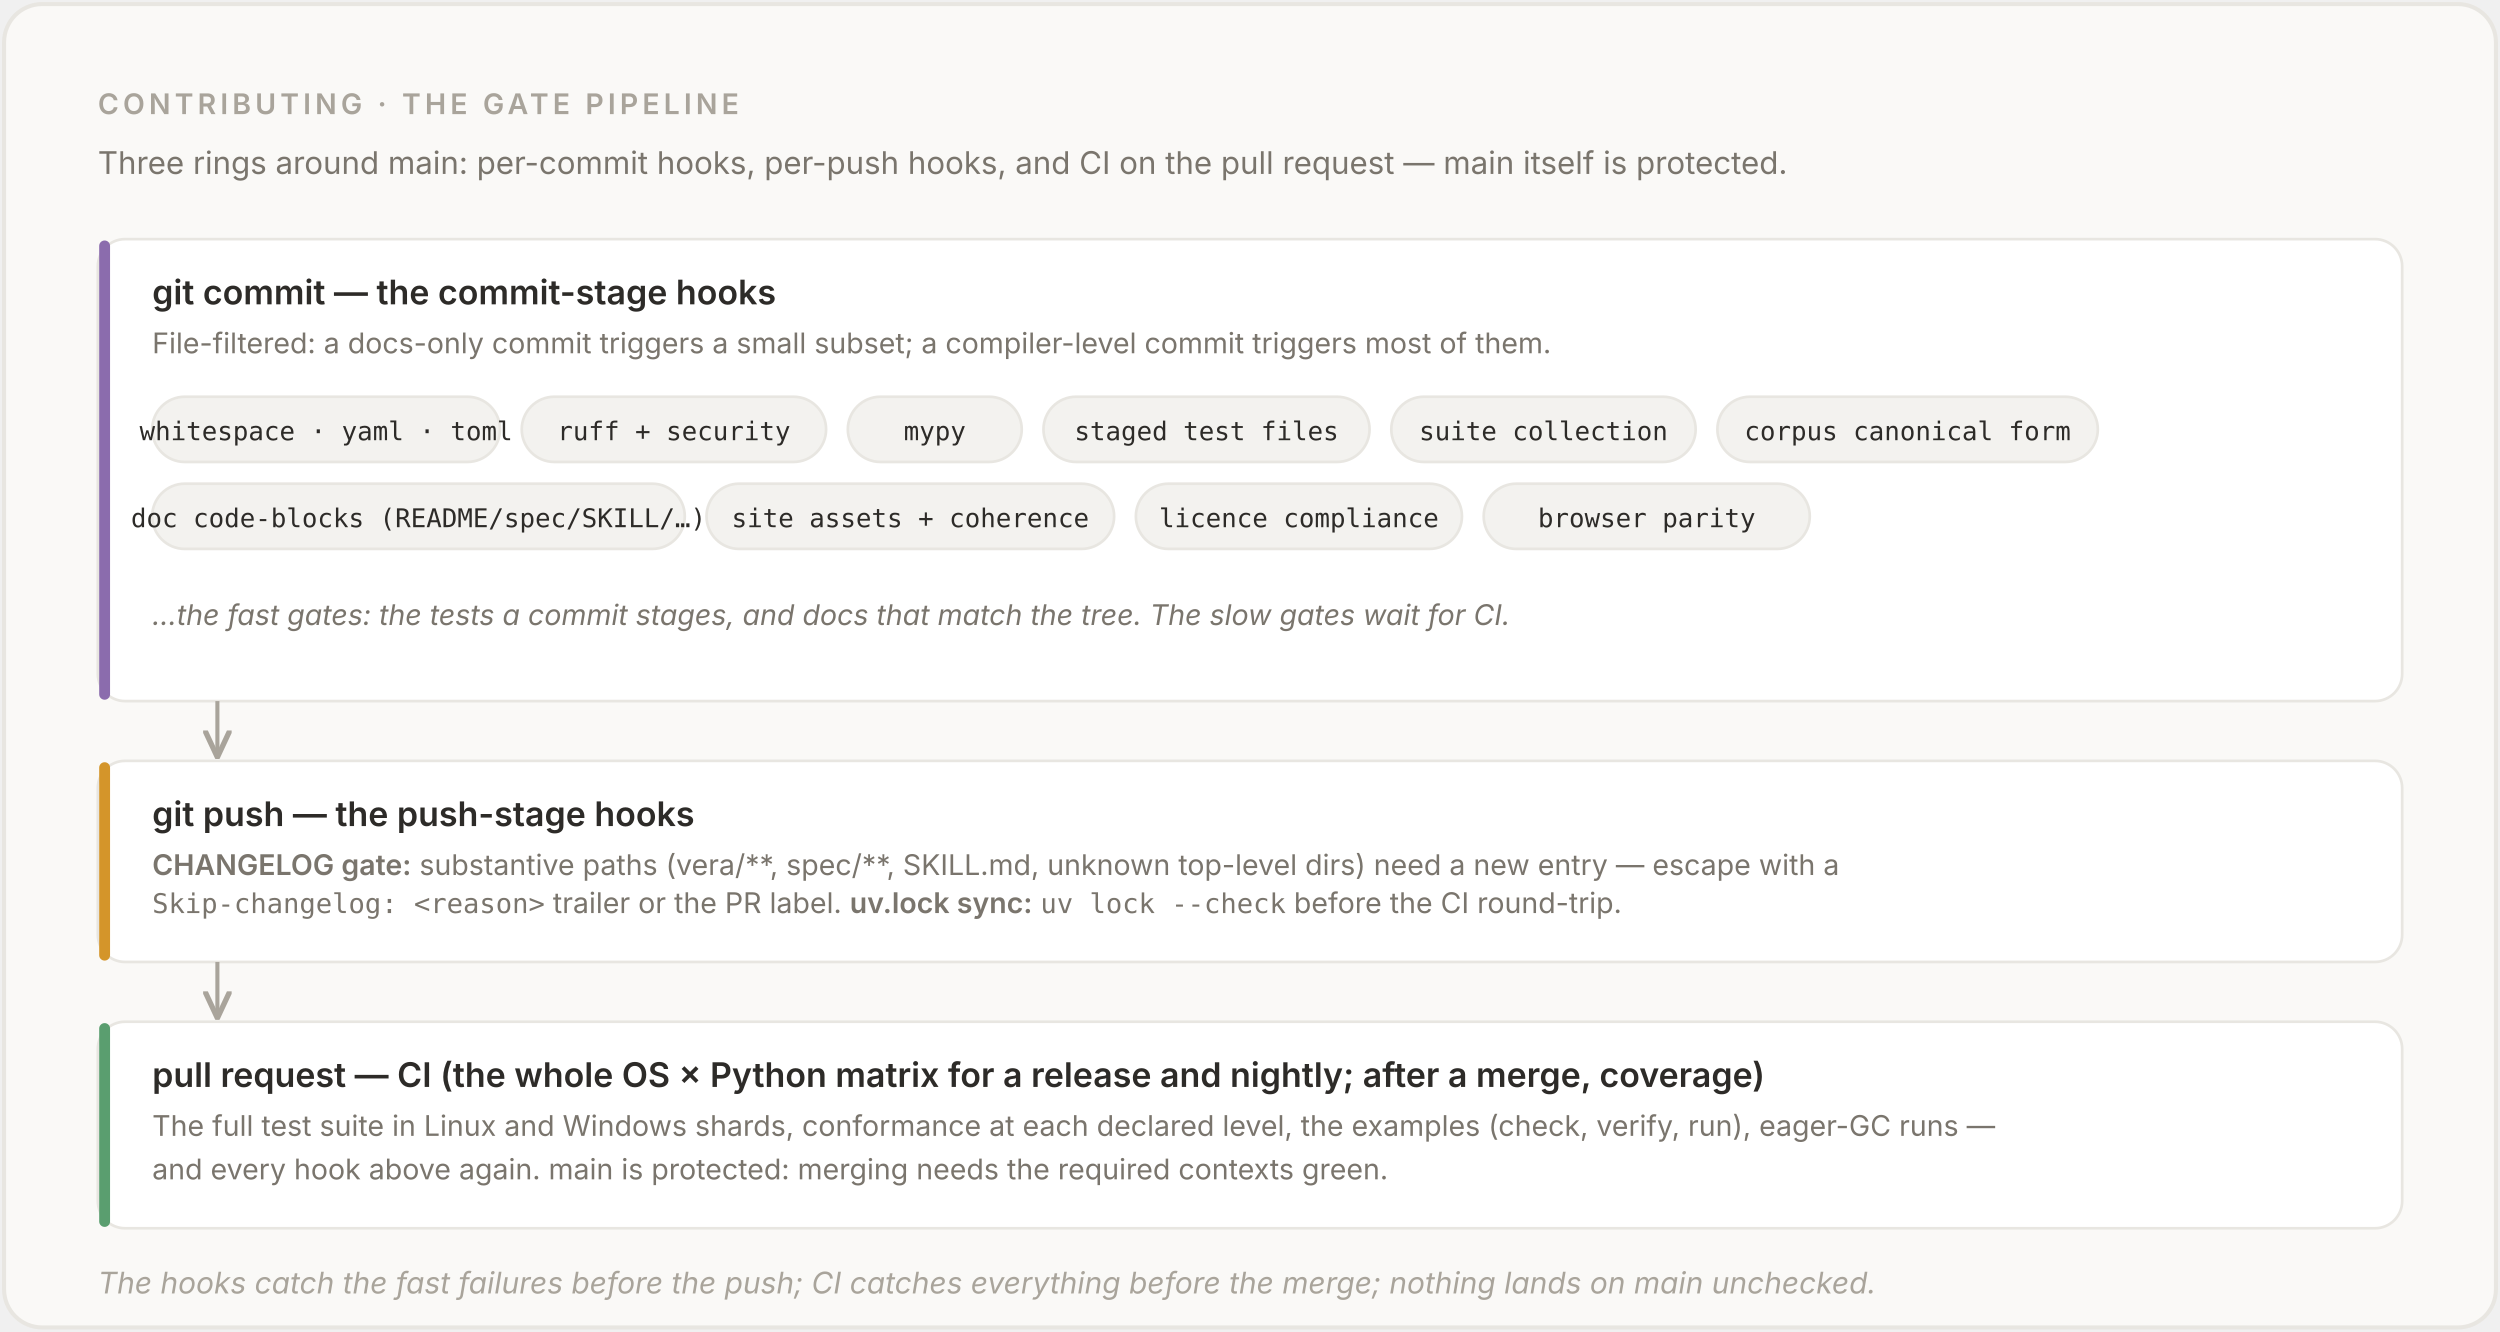
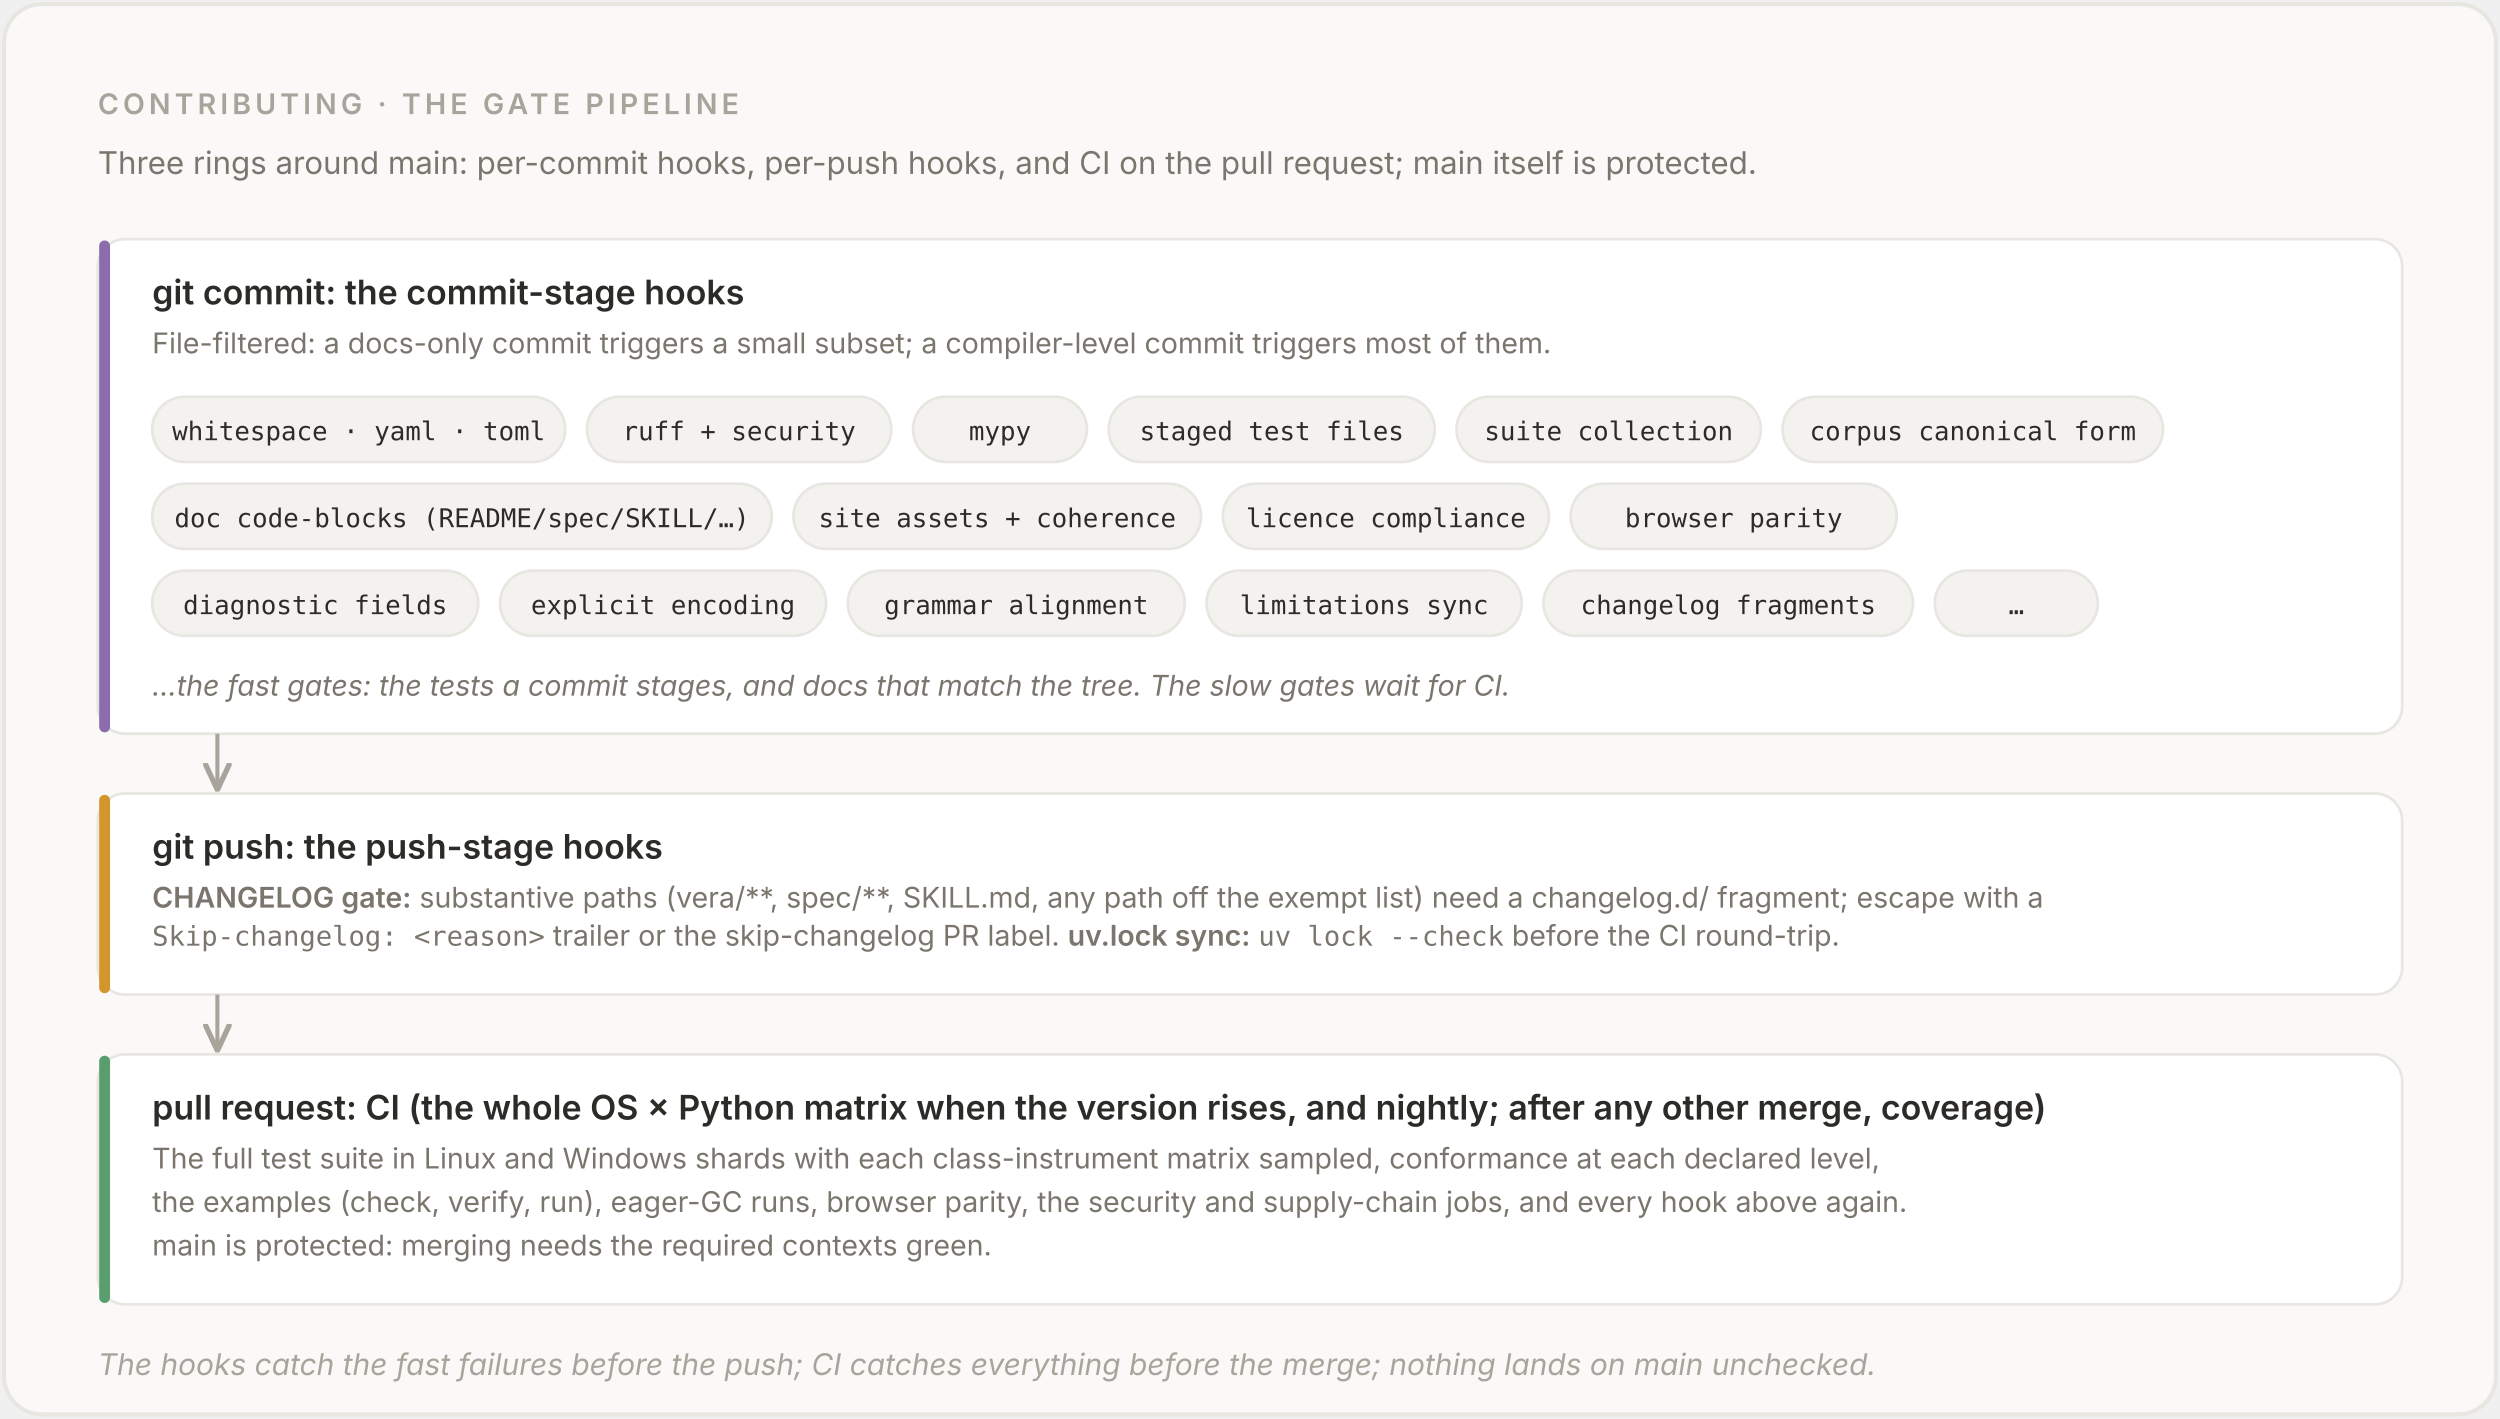
- <svg xmlns="http://www.w3.org/2000/svg" width="920" height="490" viewBox="0 0 920 490" role="img" aria-labelledby="title">
+ <svg xmlns="http://www.w3.org/2000/svg" width="920" height="522" viewBox="0 0 920 522" role="img" aria-labelledby="title">
  <defs>
    <marker id="arr" viewBox="0 0 8 8" refX="7" refY="4" markerWidth="7" markerHeight="7" orient="auto-start-reverse">
      <path d="M0,0.5 L7.5,4 L0,7.5" fill="none" stroke="#a9a49b" stroke-width="1.5" stroke-linecap="round" stroke-linejoin="round" />
    </marker>
    <style>
      .f  { font-family: -apple-system, BlinkMacSystemFont, 'Segoe UI', system-ui, sans-serif; }
      .m  { font-family: 'SF Mono', Menlo, Monaco, Consolas, monospace; }
      .micro { font-size: 10.5px; font-weight: 600; letter-spacing: 1.5px; fill: #a9a49b; }
      .sub { font-size: 11.5px; fill: #7a756d; }
      .card { fill: #ffffff; stroke: #e8e6e1; stroke-width: 1; }
      .t { font-size: 12.5px; font-weight: 600; fill: #2d2b28; }
      .d { font-size: 10.5px; fill: #7a756d; }
      .pill { fill: #f3f2ef; stroke: #e8e6e1; stroke-width: 1; }
      .pt { font-size: 9.5px; fill: #2d2b28; }
      .edge { fill: none; stroke: #a9a49b; stroke-width: 1.5; }
      .footi { font-size: 11px; font-style: italic; fill: #a9a49b; }
    </style>
  </defs>
-   <rect x="1.5" y="1.5" width="917" height="487" rx="14" fill="#faf9f7" stroke="#e8e6e1" stroke-width="1.5" />
+   <rect x="1.5" y="1.5" width="917" height="519" rx="14" fill="#faf9f7" stroke="#e8e6e1" stroke-width="1.5" />
  <text class="f micro" x="36" y="42">CONTRIBUTING · THE GATE PIPELINE</text>
-   <text class="f sub" x="36" y="64">Three rings around main: per-commit hooks, per-push hooks, and CI on the pull request — main itself is protected.</text>
+   <text class="f sub" x="36" y="64">Three rings around main: per-commit hooks, per-push hooks, and CI on the pull request; main itself is protected.</text>
  <g>
-     <rect class="card" x="36" y="88" width="848" height="170" rx="10" />
-     <rect x="36.5" y="88.5" width="4" height="169" rx="2" fill="#8b6cad" />
-     <text class="f t" x="56" y="112">git commit — the commit-stage hooks</text>
+     <rect class="card" x="36" y="88" width="848" height="182" rx="10" />
+     <rect x="36.5" y="88.5" width="4" height="181" rx="2" fill="#8b6cad" />
+     <text class="f t" x="56" y="112">git commit: the commit-stage hooks</text>
    <text class="f d" x="56" y="130">File-filtered: a docs-only commit triggers a small subset; a compiler-level commit triggers most of them.</text>
-     <rect class="pill" x="56" y="146" width="128" height="24" rx="12" />
-     <text class="m pt" x="120" y="162" text-anchor="middle">whitespace · yaml · toml</text>
-     <rect class="pill" x="192" y="146" width="112" height="24" rx="12" />
-     <text class="m pt" x="248" y="162" text-anchor="middle">ruff + security</text>
-     <rect class="pill" x="312" y="146" width="64" height="24" rx="12" />
-     <text class="m pt" x="344" y="162" text-anchor="middle">mypy</text>
-     <rect class="pill" x="384" y="146" width="120" height="24" rx="12" />
-     <text class="m pt" x="444" y="162" text-anchor="middle">staged test files</text>
-     <rect class="pill" x="512" y="146" width="112" height="24" rx="12" />
-     <text class="m pt" x="568" y="162" text-anchor="middle">suite collection</text>
-     <rect class="pill" x="632" y="146" width="140" height="24" rx="12" />
-     <text class="m pt" x="702" y="162" text-anchor="middle">corpus canonical form</text>
-     <rect class="pill" x="56" y="178" width="196" height="24" rx="12" />
-     <text class="m pt" x="154" y="194" text-anchor="middle">doc code-blocks (README/spec/SKILL/…)</text>
-     <rect class="pill" x="260" y="178" width="150" height="24" rx="12" />
-     <text class="m pt" x="335" y="194" text-anchor="middle">site assets + coherence</text>
-     <rect class="pill" x="418" y="178" width="120" height="24" rx="12" />
-     <text class="m pt" x="478" y="194" text-anchor="middle">licence compliance</text>
-     <rect class="pill" x="546" y="178" width="120" height="24" rx="12" />
-     <text class="m pt" x="606" y="194" text-anchor="middle">browser parity</text>
-     <text class="f d" x="56" y="230" font-style="italic" fill="#a9a49b">…the fast gates: the tests a commit stages, and docs that match the tree. The slow gates wait for CI.</text>
+     <rect class="pill" x="56" y="146" width="152" height="24" rx="12" />
+     <text class="m pt" x="132" y="162" text-anchor="middle">whitespace · yaml · toml</text>
+     <rect class="pill" x="216" y="146" width="112" height="24" rx="12" />
+     <text class="m pt" x="272" y="162" text-anchor="middle">ruff + security</text>
+     <rect class="pill" x="336" y="146" width="64" height="24" rx="12" />
+     <text class="m pt" x="368" y="162" text-anchor="middle">mypy</text>
+     <rect class="pill" x="408" y="146" width="120" height="24" rx="12" />
+     <text class="m pt" x="468" y="162" text-anchor="middle">staged test files</text>
+     <rect class="pill" x="536" y="146" width="112" height="24" rx="12" />
+     <text class="m pt" x="592" y="162" text-anchor="middle">suite collection</text>
+     <rect class="pill" x="656" y="146" width="140" height="24" rx="12" />
+     <text class="m pt" x="726" y="162" text-anchor="middle">corpus canonical form</text>
+     <rect class="pill" x="56" y="178" width="228" height="24" rx="12" />
+     <text class="m pt" x="170" y="194" text-anchor="middle">doc code-blocks (README/spec/SKILL/…)</text>
+     <rect class="pill" x="292" y="178" width="150" height="24" rx="12" />
+     <text class="m pt" x="367" y="194" text-anchor="middle">site assets + coherence</text>
+     <rect class="pill" x="450" y="178" width="120" height="24" rx="12" />
+     <text class="m pt" x="510" y="194" text-anchor="middle">licence compliance</text>
+     <rect class="pill" x="578" y="178" width="120" height="24" rx="12" />
+     <text class="m pt" x="638" y="194" text-anchor="middle">browser parity</text>
+     <rect class="pill" x="56" y="210" width="120" height="24" rx="12" />
+     <text class="m pt" x="116" y="226" text-anchor="middle">diagnostic fields</text>
+     <rect class="pill" x="184" y="210" width="120" height="24" rx="12" />
+     <text class="m pt" x="244" y="226" text-anchor="middle">explicit encoding</text>
+     <rect class="pill" x="312" y="210" width="124" height="24" rx="12" />
+     <text class="m pt" x="374" y="226" text-anchor="middle">grammar alignment</text>
+     <rect class="pill" x="444" y="210" width="116" height="24" rx="12" />
+     <text class="m pt" x="502" y="226" text-anchor="middle">limitations sync</text>
+     <rect class="pill" x="568" y="210" width="136" height="24" rx="12" />
+     <text class="m pt" x="636" y="226" text-anchor="middle">changelog fragments</text>
+     <rect class="pill" x="712" y="210" width="60" height="24" rx="12" />
+     <text class="m pt" x="742" y="226" text-anchor="middle">…</text>
+     <text class="f d" x="56" y="256" font-style="italic" fill="#a9a49b">…the fast gates: the tests a commit stages, and docs that match the tree. The slow gates wait for CI.</text>
  </g>
-   <line class="edge" x1="80" y1="258" x2="80" y2="278" marker-end="url(#arr)" />
+   <line class="edge" x1="80" y1="270" x2="80" y2="290" marker-end="url(#arr)" />
  <g>
-     <rect class="card" x="36" y="280" width="848" height="74" rx="10" />
-     <rect x="36.5" y="280.5" width="4" height="73" rx="2" fill="#d4952a" />
-     <text class="f t" x="56" y="304">git push — the push-stage hooks</text>
-     <text class="f d" x="56" y="322">
-       <tspan font-weight="600">CHANGELOG gate:</tspan> substantive paths (vera/**, spec/**, SKILL.md, unknown top-level dirs) need a new entry — escape with a</text>
-     <text class="f d" x="56" y="336">
-       <tspan class="m" font-size="10px">Skip-changelog: &lt;reason&gt;</tspan> trailer or the PR label. <tspan font-weight="600">uv.lock sync:</tspan>
+     <rect class="card" x="36" y="292" width="848" height="74" rx="10" />
+     <rect x="36.5" y="292.5" width="4" height="73" rx="2" fill="#d4952a" />
+     <text class="f t" x="56" y="316">git push: the push-stage hooks</text>
+     <text class="f d" x="56" y="334">
+       <tspan font-weight="600">CHANGELOG gate:</tspan> substantive paths (vera/**, spec/**, SKILL.md, any path off the exempt list) need a changelog.d/ fragment; escape with a</text>
+     <text class="f d" x="56" y="348">
+       <tspan class="m" font-size="10px">Skip-changelog: &lt;reason&gt;</tspan> trailer or the skip-changelog PR label. <tspan font-weight="600">uv.lock sync:</tspan>
      <tspan class="m" font-size="10px">uv lock --check</tspan> before the CI round-trip.</text>
  </g>
-   <line class="edge" x1="80" y1="354" x2="80" y2="374" marker-end="url(#arr)" />
+   <line class="edge" x1="80" y1="366" x2="80" y2="386" marker-end="url(#arr)" />
  <g>
-     <rect class="card" x="36" y="376" width="848" height="76" rx="10" />
-     <rect x="36.5" y="376.5" width="4" height="75" rx="2" fill="#5a9e6f" />
-     <text class="f t" x="56" y="400">pull request — CI (the whole OS × Python matrix for a release and nightly; after a merge, coverage)</text>
-     <text class="f d" x="56" y="418">The full test suite in Linux and Windows shards, conformance at each declared level, the examples (check, verify, run), eager-GC runs —</text>
-     <text class="f d" x="56" y="434">and every hook above again. main is protected: merging needs the required contexts green.</text>
+     <rect class="card" x="36" y="388" width="848" height="92" rx="10" />
+     <rect x="36.5" y="388.5" width="4" height="91" rx="2" fill="#5a9e6f" />
+     <text class="f t" x="56" y="412">pull request: CI (the whole OS × Python matrix when the version rises, and nightly; after any other merge, coverage)</text>
+     <text class="f d" x="56" y="430">The full test suite in Linux and Windows shards with each class-instrument matrix sampled, conformance at each declared level,</text>
+     <text class="f d" x="56" y="446">the examples (check, verify, run), eager-GC runs, browser parity, the security and supply-chain jobs, and every hook above again.</text>
+     <text class="f d" x="56" y="462">main is protected: merging needs the required contexts green.</text>
  </g>
-   <text class="f footi" x="36" y="476">The hooks catch the fast failures before the push; CI catches everything before the merge; nothing lands on main unchecked.</text>
+   <text class="f footi" x="36" y="506">The hooks catch the fast failures before the push; CI catches everything before the merge; nothing lands on main unchecked.</text>
</svg>
